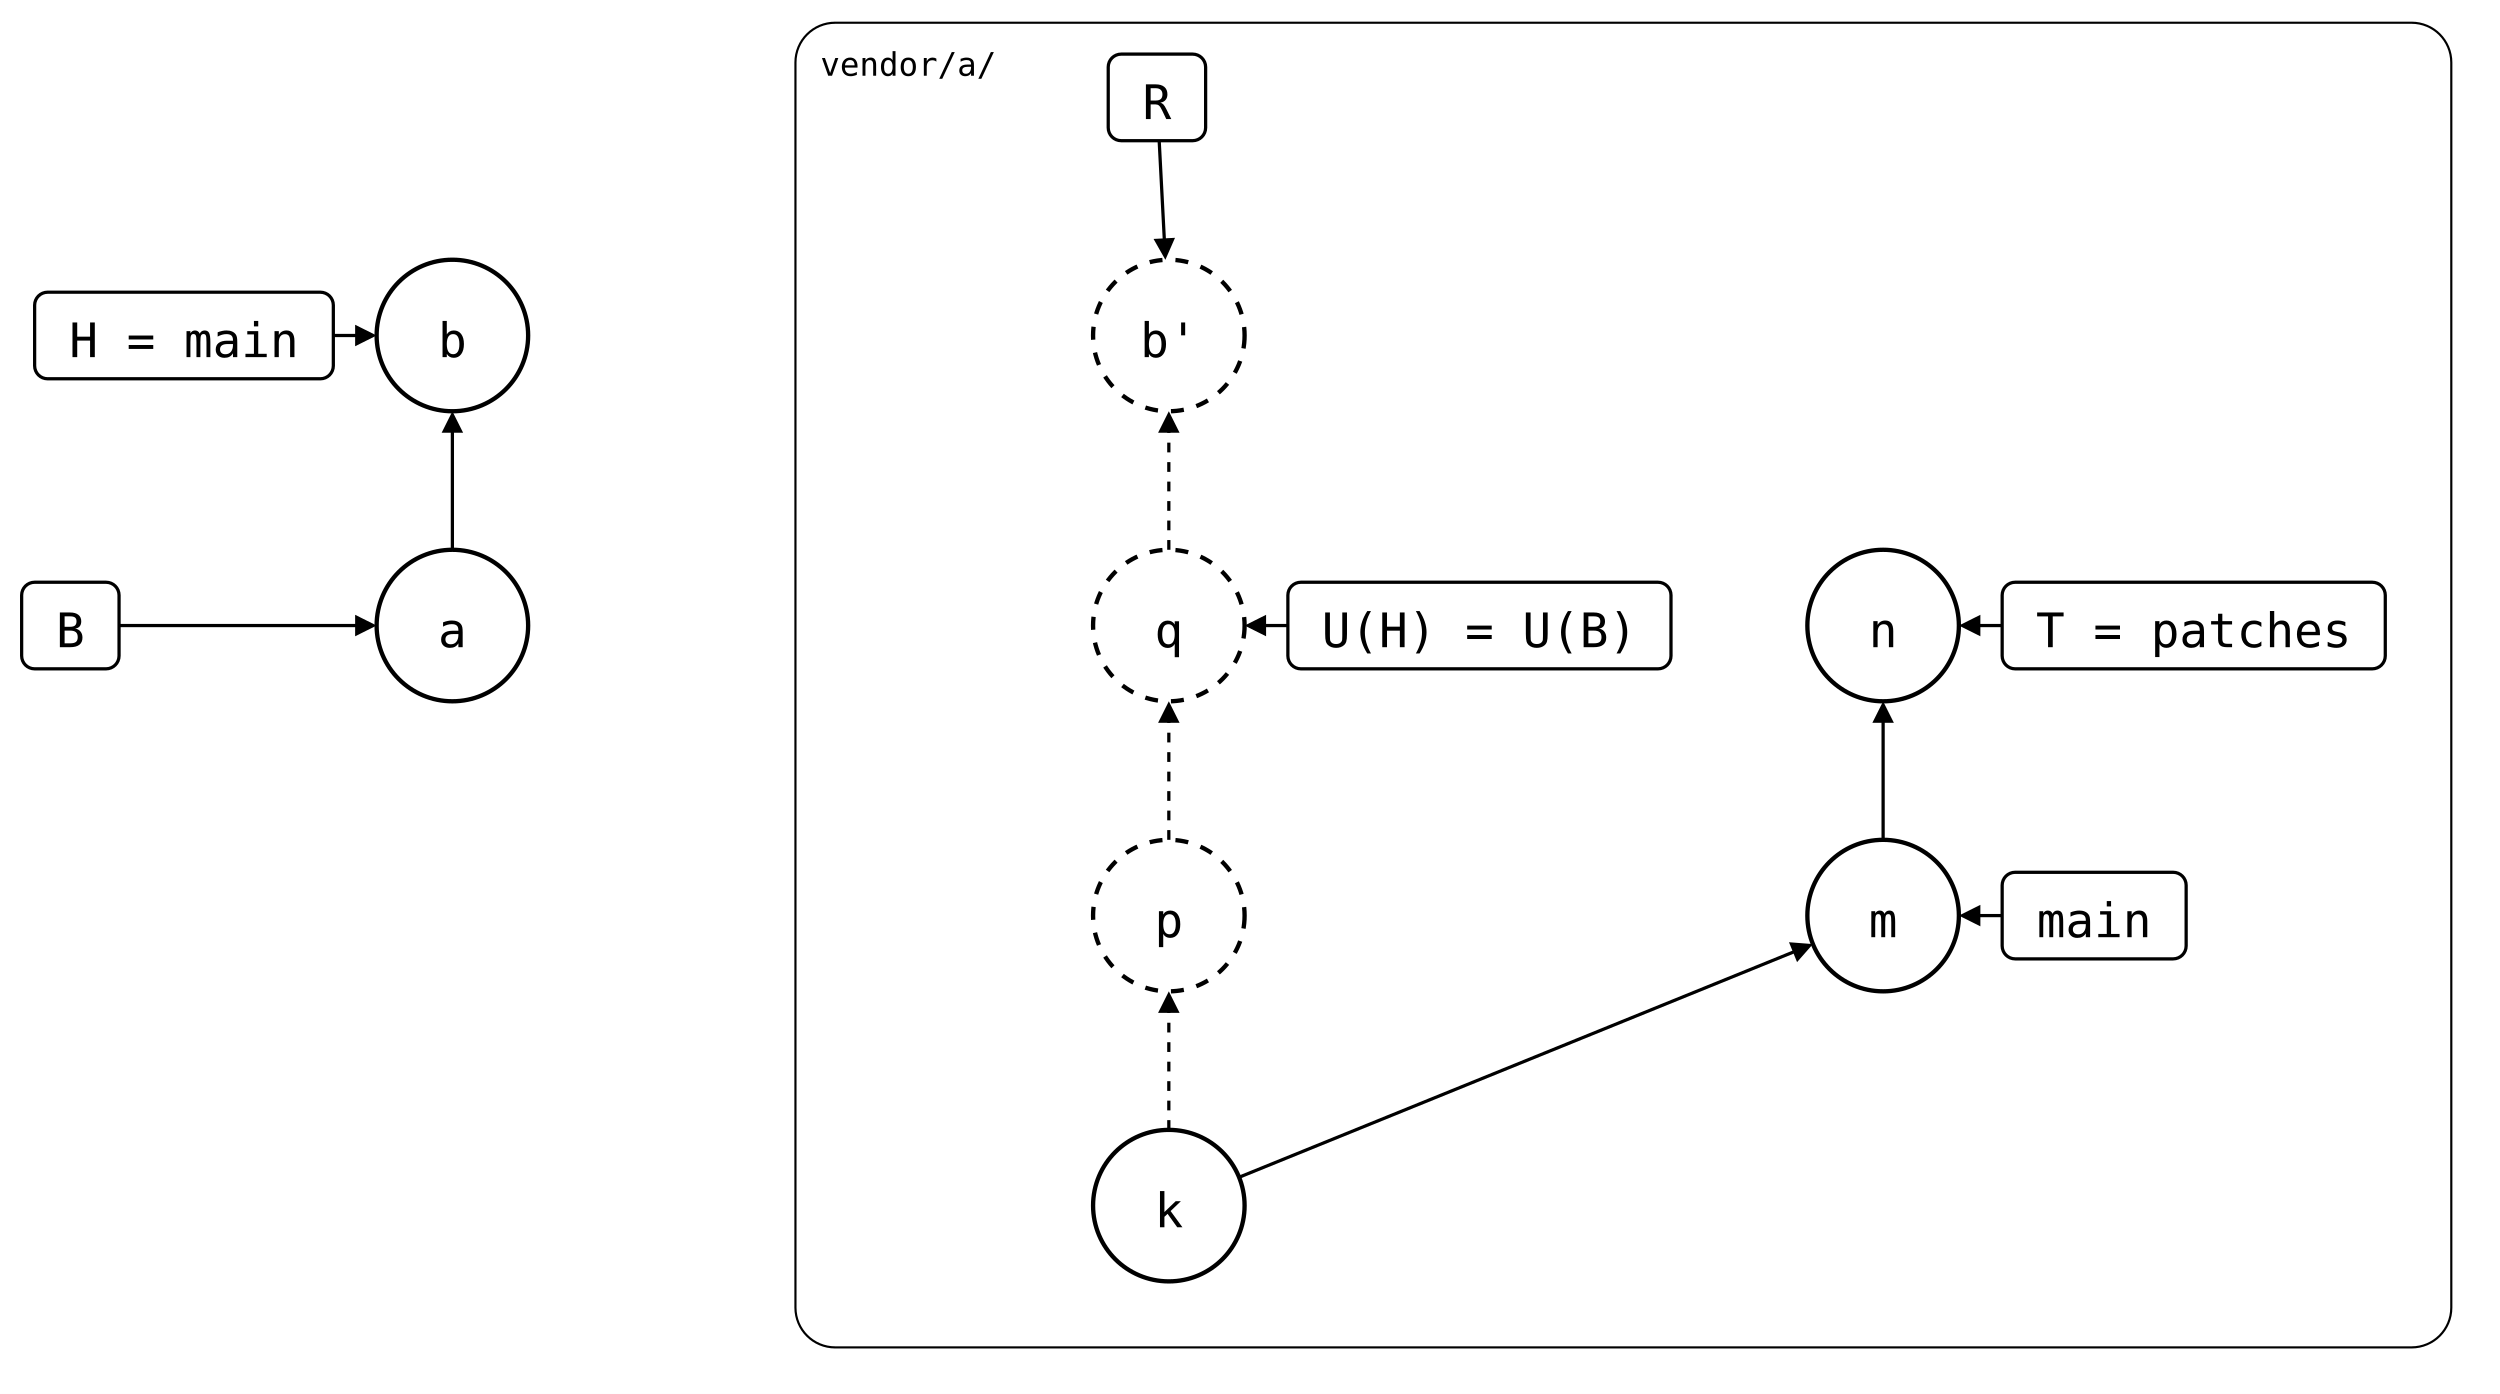
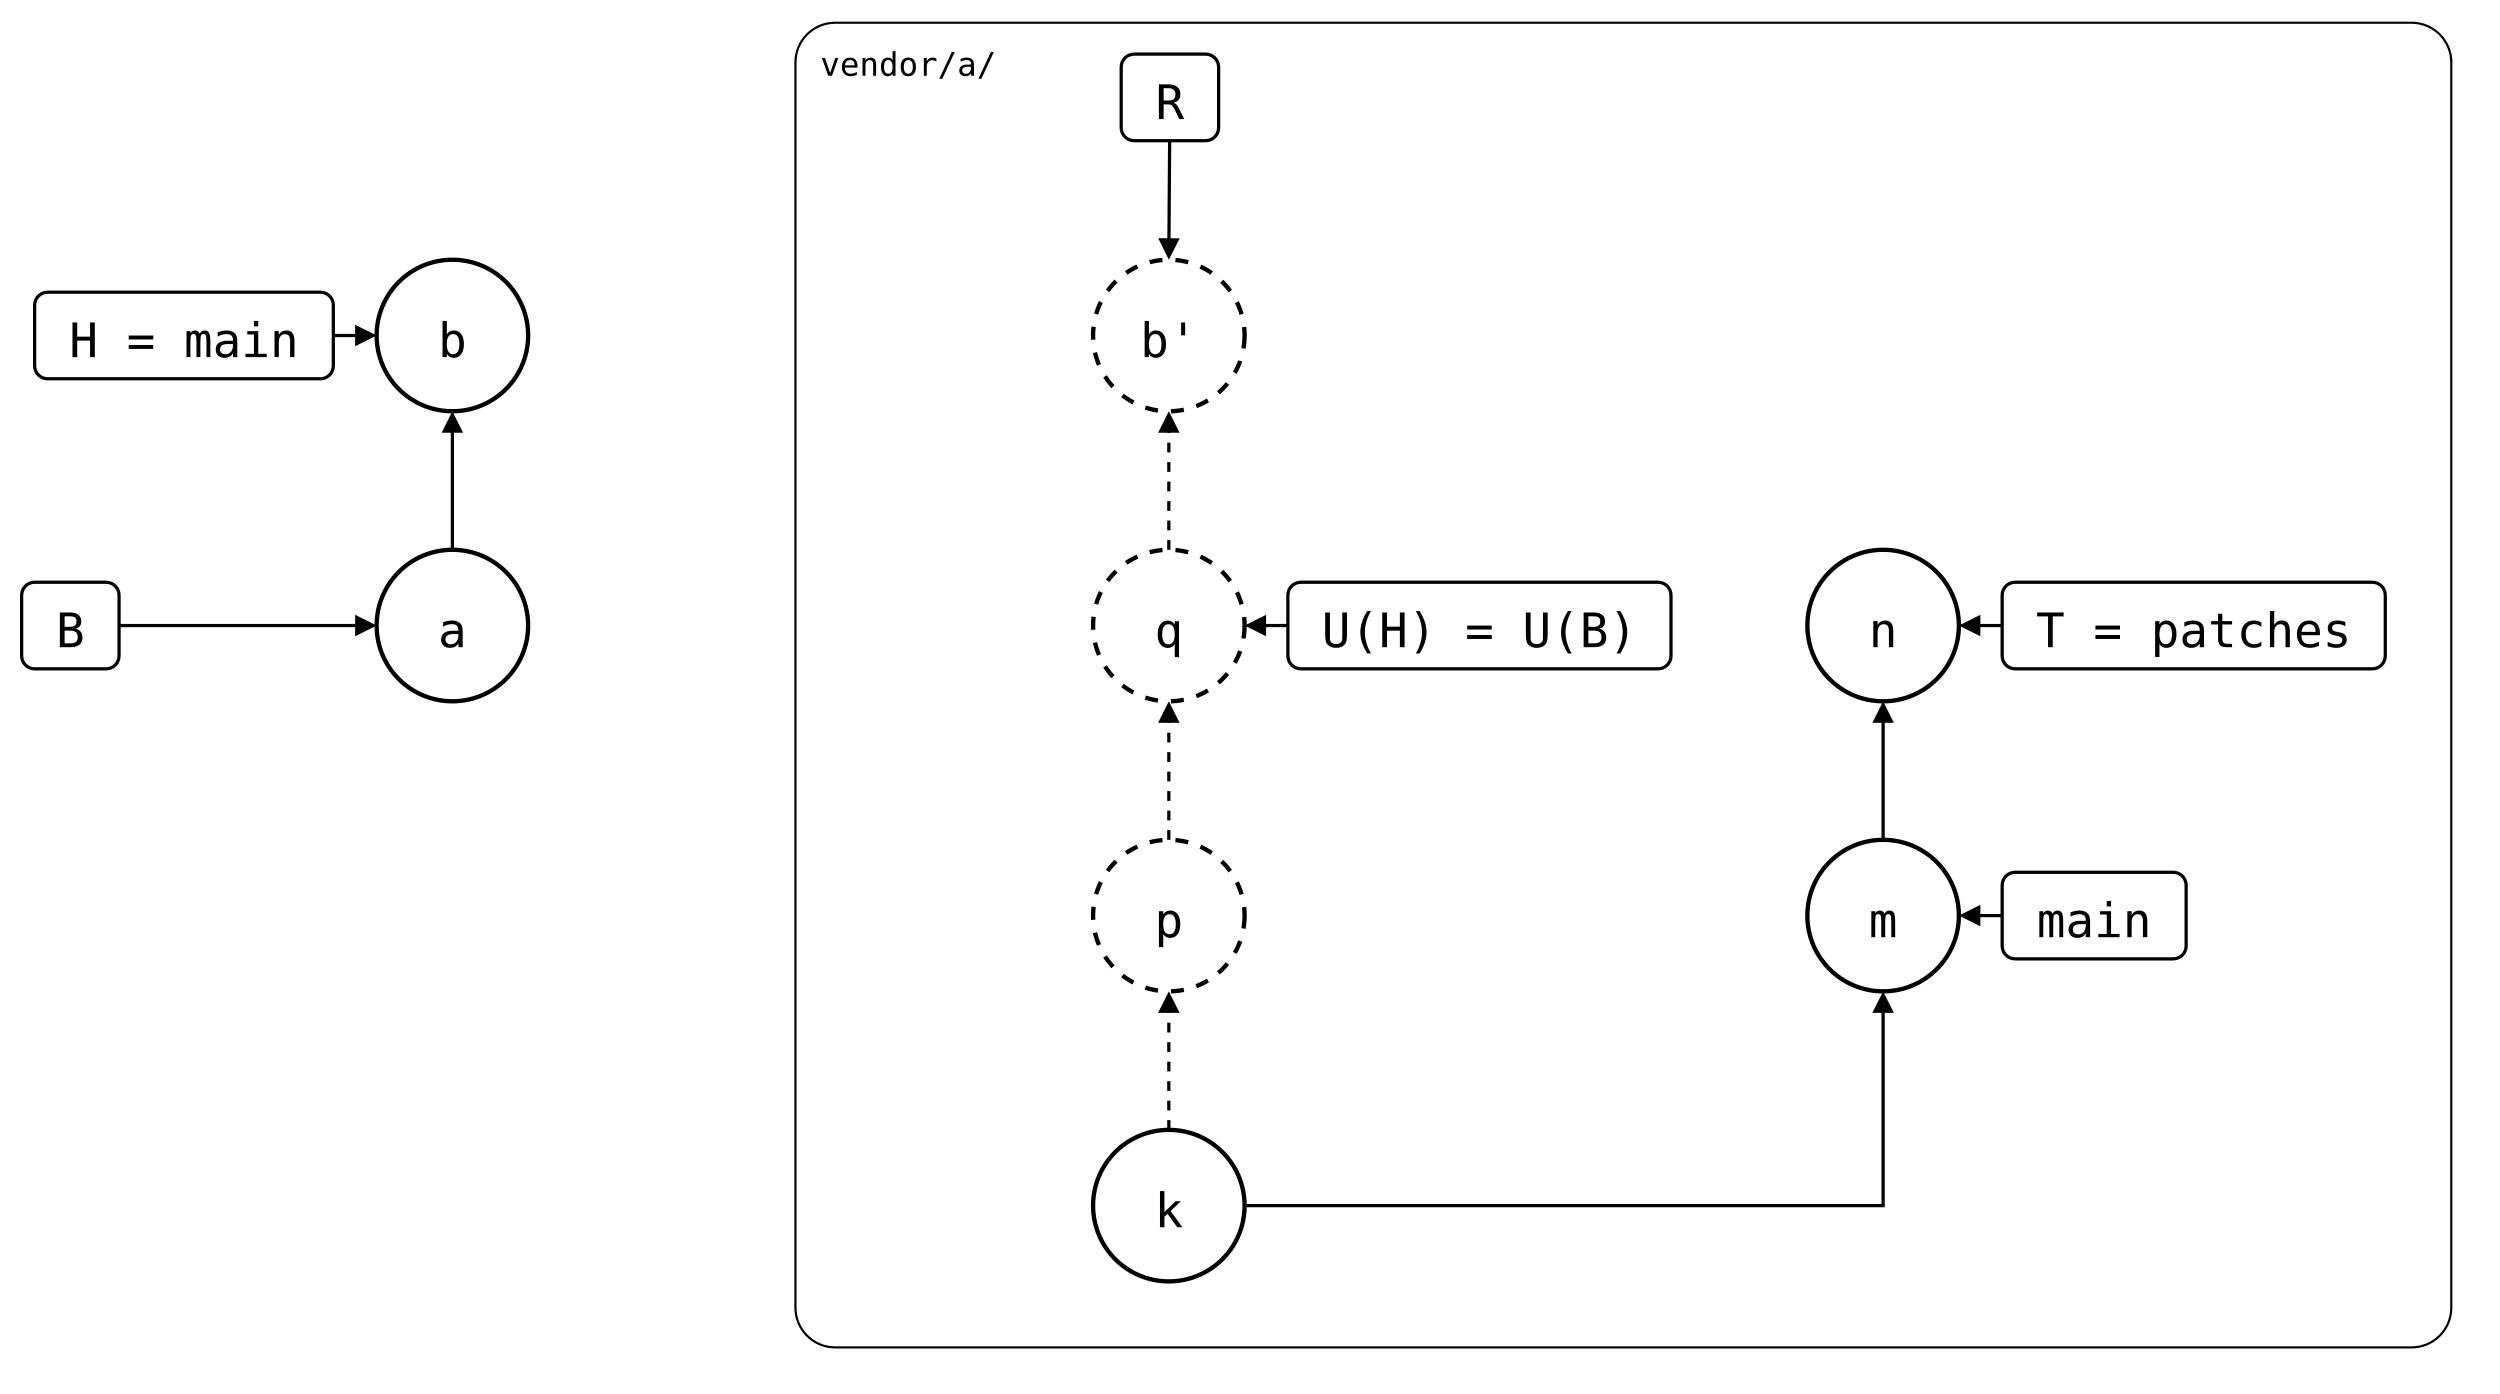
- <svg xmlns="http://www.w3.org/2000/svg" style="background: #ffffff; background-color: light-dark(#ffffff, #121212); color-scheme: light dark;" version="1.1" width="1155px" height="644px" viewBox="0 0 1155 644" id="ge-svg-N58aVxguceCKPhqVGN2m" content="&lt;mxfile host=&quot;Electron&quot;&gt;&#10;  &lt;diagram name=&quot;unpushed-local-commit&quot; id=&quot;unpushed-local-commit&quot;&gt;&#10;    &lt;mxGraphModel grid=&quot;0&quot; gridSize=&quot;10&quot; guides=&quot;1&quot; tooltips=&quot;1&quot; connect=&quot;1&quot; arrows=&quot;1&quot; fold=&quot;0&quot; page=&quot;0&quot; pageScale=&quot;1&quot; pageWidth=&quot;850&quot; pageHeight=&quot;1100&quot; background=&quot;#ffffff&quot; math=&quot;0&quot; shadow=&quot;0&quot;&gt;&#10;      &lt;root&gt;&#10;        &lt;mxCell id=&quot;0&quot; /&gt;&#10;        &lt;mxCell id=&quot;1&quot; parent=&quot;0&quot; /&gt;&#10;        &lt;mxCell id=&quot;lane&quot; parent=&quot;1&quot; style=&quot;rounded=1;arcSize=3;fillColor=none;strokeWidth=1;fontSize=15;verticalAlign=top;align=left;spacingLeft=10;spacingTop=4;fontFamily=Roboto Mono,monospace;&quot; value=&quot;vendor/a/&quot; vertex=&quot;1&quot;&gt;&#10;          &lt;mxGeometry height=&quot;612&quot; width=&quot;765&quot; x=&quot;422&quot; y=&quot;30&quot; as=&quot;geometry&quot; /&gt;&#10;        &lt;/mxCell&gt;&#10;        &lt;mxCell id=&quot;k&quot; parent=&quot;1&quot; style=&quot;ellipse;aspect=fixed;strokeWidth=2;fontSize=22;fontFamily=Roboto Mono,monospace;&quot; value=&quot;k&quot; vertex=&quot;1&quot;&gt;&#10;          &lt;mxGeometry height=&quot;70&quot; width=&quot;70&quot; x=&quot;560&quot; y=&quot;542&quot; as=&quot;geometry&quot; /&gt;&#10;        &lt;/mxCell&gt;&#10;        &lt;mxCell id=&quot;p&quot; parent=&quot;1&quot; style=&quot;ellipse;aspect=fixed;strokeWidth=2;fontSize=22;fontFamily=Roboto Mono,monospace;dashed=1;&quot; value=&quot;p&quot; vertex=&quot;1&quot;&gt;&#10;          &lt;mxGeometry height=&quot;70&quot; width=&quot;70&quot; x=&quot;560&quot; y=&quot;408&quot; as=&quot;geometry&quot; /&gt;&#10;        &lt;/mxCell&gt;&#10;        &lt;mxCell id=&quot;q&quot; parent=&quot;1&quot; style=&quot;ellipse;aspect=fixed;strokeWidth=2;fontSize=22;fontFamily=Roboto Mono,monospace;dashed=1;&quot; value=&quot;q&quot; vertex=&quot;1&quot;&gt;&#10;          &lt;mxGeometry height=&quot;70&quot; width=&quot;70&quot; x=&quot;560&quot; y=&quot;274&quot; as=&quot;geometry&quot; /&gt;&#10;        &lt;/mxCell&gt;&#10;        &lt;mxCell id=&quot;m&quot; parent=&quot;1&quot; style=&quot;ellipse;aspect=fixed;strokeWidth=2;fontSize=22;fontFamily=Roboto Mono,monospace;&quot; value=&quot;m&quot; vertex=&quot;1&quot;&gt;&#10;          &lt;mxGeometry height=&quot;70&quot; width=&quot;70&quot; x=&quot;890&quot; y=&quot;408&quot; as=&quot;geometry&quot; /&gt;&#10;        &lt;/mxCell&gt;&#10;        &lt;mxCell id=&quot;n&quot; parent=&quot;1&quot; style=&quot;ellipse;aspect=fixed;strokeWidth=2;fontSize=22;fontFamily=Roboto Mono,monospace;&quot; value=&quot;n&quot; vertex=&quot;1&quot;&gt;&#10;          &lt;mxGeometry height=&quot;70&quot; width=&quot;70&quot; x=&quot;890&quot; y=&quot;274&quot; as=&quot;geometry&quot; /&gt;&#10;        &lt;/mxCell&gt;&#10;        &lt;mxCell id=&quot;a&quot; parent=&quot;1&quot; style=&quot;ellipse;aspect=fixed;strokeWidth=2;fontSize=22;fontFamily=Roboto Mono,monospace;&quot; value=&quot;a&quot; vertex=&quot;1&quot;&gt;&#10;          &lt;mxGeometry height=&quot;70&quot; width=&quot;70&quot; x=&quot;229&quot; y=&quot;274&quot; as=&quot;geometry&quot; /&gt;&#10;        &lt;/mxCell&gt;&#10;        &lt;mxCell id=&quot;b&quot; parent=&quot;1&quot; style=&quot;ellipse;aspect=fixed;strokeWidth=2;fontSize=22;fontFamily=Roboto Mono,monospace;&quot; value=&quot;b&quot; vertex=&quot;1&quot;&gt;&#10;          &lt;mxGeometry height=&quot;70&quot; width=&quot;70&quot; x=&quot;229&quot; y=&quot;140&quot; as=&quot;geometry&quot; /&gt;&#10;        &lt;/mxCell&gt;&#10;        &lt;mxCell id=&quot;b2&quot; parent=&quot;1&quot; style=&quot;ellipse;aspect=fixed;strokeWidth=2;fontSize=22;fontFamily=Roboto Mono,monospace;dashed=1;&quot; value=&quot;b&amp;#39;&quot; vertex=&quot;1&quot;&gt;&#10;          &lt;mxGeometry height=&quot;70&quot; width=&quot;70&quot; x=&quot;560&quot; y=&quot;140&quot; as=&quot;geometry&quot; /&gt;&#10;        &lt;/mxCell&gt;&#10;        &lt;mxCell id=&quot;h&quot; parent=&quot;1&quot; style=&quot;rounded=1;strokeWidth=1.5;fontSize=22;fontFamily=Roboto Mono,monospace;&quot; value=&quot;H = main&quot; vertex=&quot;1&quot;&gt;&#10;          &lt;mxGeometry height=&quot;40&quot; width=&quot;138&quot; x=&quot;71&quot; y=&quot;155&quot; as=&quot;geometry&quot; /&gt;&#10;        &lt;/mxCell&gt;&#10;        &lt;mxCell id=&quot;bb&quot; parent=&quot;1&quot; style=&quot;rounded=1;strokeWidth=1.5;fontSize=22;fontFamily=Roboto Mono,monospace;&quot; value=&quot;B&quot; vertex=&quot;1&quot;&gt;&#10;          &lt;mxGeometry height=&quot;40&quot; width=&quot;45&quot; x=&quot;65&quot; y=&quot;289&quot; as=&quot;geometry&quot; /&gt;&#10;        &lt;/mxCell&gt;&#10;        &lt;mxCell id=&quot;r&quot; parent=&quot;1&quot; style=&quot;rounded=1;strokeWidth=1.5;fontSize=22;fontFamily=Roboto Mono,monospace;&quot; value=&quot;R&quot; vertex=&quot;1&quot;&gt;&#10;          &lt;mxGeometry height=&quot;40&quot; width=&quot;45&quot; x=&quot;567&quot; y=&quot;45&quot; as=&quot;geometry&quot; /&gt;&#10;        &lt;/mxCell&gt;&#10;        &lt;mxCell id=&quot;u&quot; parent=&quot;1&quot; style=&quot;rounded=1;strokeWidth=1.5;fontSize=22;fontFamily=Roboto Mono,monospace;&quot; value=&quot;U(H) = U(B)&quot; vertex=&quot;1&quot;&gt;&#10;          &lt;mxGeometry height=&quot;40&quot; width=&quot;177&quot; x=&quot;650&quot; y=&quot;289&quot; as=&quot;geometry&quot; /&gt;&#10;        &lt;/mxCell&gt;&#10;        &lt;mxCell id=&quot;bm&quot; parent=&quot;1&quot; style=&quot;rounded=1;strokeWidth=1.5;fontSize=22;fontFamily=Roboto Mono,monospace;&quot; value=&quot;main&quot; vertex=&quot;1&quot;&gt;&#10;          &lt;mxGeometry height=&quot;40&quot; width=&quot;85&quot; x=&quot;980&quot; y=&quot;423&quot; as=&quot;geometry&quot; /&gt;&#10;        &lt;/mxCell&gt;&#10;        &lt;mxCell id=&quot;bn&quot; parent=&quot;1&quot; style=&quot;rounded=1;strokeWidth=1.5;fontSize=22;fontFamily=Roboto Mono,monospace;&quot; value=&quot;T = patches&quot; vertex=&quot;1&quot;&gt;&#10;          &lt;mxGeometry height=&quot;40&quot; width=&quot;177&quot; x=&quot;980&quot; y=&quot;289&quot; as=&quot;geometry&quot; /&gt;&#10;        &lt;/mxCell&gt;&#10;        &lt;mxCell id=&quot;e1&quot; edge=&quot;1&quot; parent=&quot;1&quot; source=&quot;k&quot; style=&quot;endArrow=block;endFill=1;html=1;strokeWidth=1.5;rounded=0;dashed=1;&quot; target=&quot;p&quot;&gt;&#10;          &lt;mxGeometry relative=&quot;1&quot; as=&quot;geometry&quot; /&gt;&#10;        &lt;/mxCell&gt;&#10;        &lt;mxCell id=&quot;e2&quot; edge=&quot;1&quot; parent=&quot;1&quot; source=&quot;p&quot; style=&quot;endArrow=block;endFill=1;html=1;strokeWidth=1.5;rounded=0;dashed=1;&quot; target=&quot;q&quot;&gt;&#10;          &lt;mxGeometry relative=&quot;1&quot; as=&quot;geometry&quot; /&gt;&#10;        &lt;/mxCell&gt;&#10;        &lt;mxCell id=&quot;e3&quot; edge=&quot;1&quot; parent=&quot;1&quot; source=&quot;k&quot; style=&quot;endArrow=block;endFill=1;html=1;strokeWidth=1.5;rounded=0;&quot; target=&quot;m&quot;&gt;&#10;          &lt;mxGeometry relative=&quot;1&quot; as=&quot;geometry&quot; /&gt;&#10;        &lt;/mxCell&gt;&#10;        &lt;mxCell id=&quot;e4&quot; edge=&quot;1&quot; parent=&quot;1&quot; source=&quot;m&quot; style=&quot;endArrow=block;endFill=1;html=1;strokeWidth=1.5;rounded=0;&quot; target=&quot;n&quot;&gt;&#10;          &lt;mxGeometry relative=&quot;1&quot; as=&quot;geometry&quot; /&gt;&#10;        &lt;/mxCell&gt;&#10;        &lt;mxCell id=&quot;e5&quot; edge=&quot;1&quot; parent=&quot;1&quot; source=&quot;a&quot; style=&quot;endArrow=block;endFill=1;html=1;strokeWidth=1.5;rounded=0;&quot; target=&quot;b&quot;&gt;&#10;          &lt;mxGeometry relative=&quot;1&quot; as=&quot;geometry&quot; /&gt;&#10;        &lt;/mxCell&gt;&#10;        &lt;mxCell id=&quot;e6&quot; edge=&quot;1&quot; parent=&quot;1&quot; source=&quot;q&quot; style=&quot;endArrow=block;endFill=1;html=1;strokeWidth=1.5;rounded=0;dashed=1;&quot; target=&quot;b2&quot;&gt;&#10;          &lt;mxGeometry relative=&quot;1&quot; as=&quot;geometry&quot; /&gt;&#10;        &lt;/mxCell&gt;&#10;        &lt;mxCell id=&quot;e7&quot; edge=&quot;1&quot; parent=&quot;1&quot; source=&quot;h&quot; style=&quot;endArrow=block;endFill=1;html=1;strokeWidth=1.5;rounded=0;&quot; target=&quot;b&quot;&gt;&#10;          &lt;mxGeometry relative=&quot;1&quot; as=&quot;geometry&quot; /&gt;&#10;        &lt;/mxCell&gt;&#10;        &lt;mxCell id=&quot;e8&quot; edge=&quot;1&quot; parent=&quot;1&quot; source=&quot;bb&quot; style=&quot;endArrow=block;endFill=1;html=1;strokeWidth=1.5;rounded=0;&quot; target=&quot;a&quot;&gt;&#10;          &lt;mxGeometry relative=&quot;1&quot; as=&quot;geometry&quot; /&gt;&#10;        &lt;/mxCell&gt;&#10;        &lt;mxCell id=&quot;e9&quot; edge=&quot;1&quot; parent=&quot;1&quot; source=&quot;r&quot; style=&quot;endArrow=block;endFill=1;html=1;strokeWidth=1.5;rounded=0;&quot; target=&quot;b2&quot;&gt;&#10;          &lt;mxGeometry relative=&quot;1&quot; as=&quot;geometry&quot; /&gt;&#10;        &lt;/mxCell&gt;&#10;        &lt;mxCell id=&quot;e10&quot; edge=&quot;1&quot; parent=&quot;1&quot; source=&quot;u&quot; style=&quot;endArrow=block;endFill=1;html=1;strokeWidth=1.5;rounded=0;&quot; target=&quot;q&quot;&gt;&#10;          &lt;mxGeometry relative=&quot;1&quot; as=&quot;geometry&quot; /&gt;&#10;        &lt;/mxCell&gt;&#10;        &lt;mxCell id=&quot;e11&quot; edge=&quot;1&quot; parent=&quot;1&quot; source=&quot;bm&quot; style=&quot;endArrow=block;endFill=1;html=1;strokeWidth=1.5;rounded=0;&quot; target=&quot;m&quot;&gt;&#10;          &lt;mxGeometry relative=&quot;1&quot; as=&quot;geometry&quot; /&gt;&#10;        &lt;/mxCell&gt;&#10;        &lt;mxCell id=&quot;e12&quot; edge=&quot;1&quot; parent=&quot;1&quot; source=&quot;bn&quot; style=&quot;endArrow=block;endFill=1;html=1;strokeWidth=1.5;rounded=0;&quot; target=&quot;n&quot;&gt;&#10;          &lt;mxGeometry relative=&quot;1&quot; as=&quot;geometry&quot; /&gt;&#10;        &lt;/mxCell&gt;&#10;      &lt;/root&gt;&#10;    &lt;/mxGraphModel&gt;&#10;  &lt;/diagram&gt;&#10;&lt;/mxfile&gt;&#10;">
-   <style type="text/css">@supports (color: light-dark(#000, #fff)) { #ge-svg-N58aVxguceCKPhqVGN2m { --ge-adaptive-bg: light-dark(#ffffff, var(--ge-dark-color, #121212)); } }</style>
+ <svg xmlns="http://www.w3.org/2000/svg" style="background: #ffffff; background-color: light-dark(#ffffff, #121212); color-scheme: light dark;" version="1.1" width="1155px" height="644px" viewBox="0 0 1155 644" id="ge-svg-Di_DtUxA1-rtigqholSJ" content="&lt;mxfile host=&quot;Electron&quot;&gt;&#10;  &lt;diagram name=&quot;unpushed-local-commit&quot; id=&quot;unpushed-local-commit&quot;&gt;&#10;    &lt;mxGraphModel grid=&quot;0&quot; gridSize=&quot;10&quot; guides=&quot;1&quot; tooltips=&quot;1&quot; connect=&quot;1&quot; arrows=&quot;1&quot; fold=&quot;0&quot; page=&quot;0&quot; pageScale=&quot;1&quot; pageWidth=&quot;850&quot; pageHeight=&quot;1100&quot; background=&quot;#ffffff&quot; math=&quot;0&quot; shadow=&quot;0&quot;&gt;&#10;      &lt;root&gt;&#10;        &lt;mxCell id=&quot;0&quot; /&gt;&#10;        &lt;mxCell id=&quot;1&quot; parent=&quot;0&quot; /&gt;&#10;        &lt;mxCell id=&quot;lane&quot; parent=&quot;1&quot; style=&quot;rounded=1;arcSize=3;fillColor=none;strokeWidth=1;fontSize=15;verticalAlign=top;align=left;spacingLeft=10;spacingTop=4;fontFamily=Roboto Mono,monospace;&quot; value=&quot;vendor/a/&quot; vertex=&quot;1&quot;&gt;&#10;          &lt;mxGeometry height=&quot;612&quot; width=&quot;765&quot; x=&quot;422&quot; y=&quot;30&quot; as=&quot;geometry&quot; /&gt;&#10;        &lt;/mxCell&gt;&#10;        &lt;mxCell id=&quot;k&quot; parent=&quot;1&quot; style=&quot;ellipse;aspect=fixed;strokeWidth=2;fontSize=22;fontFamily=Roboto Mono,monospace;&quot; value=&quot;k&quot; vertex=&quot;1&quot;&gt;&#10;          &lt;mxGeometry height=&quot;70&quot; width=&quot;70&quot; x=&quot;560&quot; y=&quot;542&quot; as=&quot;geometry&quot; /&gt;&#10;        &lt;/mxCell&gt;&#10;        &lt;mxCell id=&quot;p&quot; parent=&quot;1&quot; style=&quot;ellipse;aspect=fixed;strokeWidth=2;fontSize=22;fontFamily=Roboto Mono,monospace;dashed=1;&quot; value=&quot;p&quot; vertex=&quot;1&quot;&gt;&#10;          &lt;mxGeometry height=&quot;70&quot; width=&quot;70&quot; x=&quot;560&quot; y=&quot;408&quot; as=&quot;geometry&quot; /&gt;&#10;        &lt;/mxCell&gt;&#10;        &lt;mxCell id=&quot;q&quot; parent=&quot;1&quot; style=&quot;ellipse;aspect=fixed;strokeWidth=2;fontSize=22;fontFamily=Roboto Mono,monospace;dashed=1;&quot; value=&quot;q&quot; vertex=&quot;1&quot;&gt;&#10;          &lt;mxGeometry height=&quot;70&quot; width=&quot;70&quot; x=&quot;560&quot; y=&quot;274&quot; as=&quot;geometry&quot; /&gt;&#10;        &lt;/mxCell&gt;&#10;        &lt;mxCell id=&quot;m&quot; parent=&quot;1&quot; style=&quot;ellipse;aspect=fixed;strokeWidth=2;fontSize=22;fontFamily=Roboto Mono,monospace;&quot; value=&quot;m&quot; vertex=&quot;1&quot;&gt;&#10;          &lt;mxGeometry height=&quot;70&quot; width=&quot;70&quot; x=&quot;890&quot; y=&quot;408&quot; as=&quot;geometry&quot; /&gt;&#10;        &lt;/mxCell&gt;&#10;        &lt;mxCell id=&quot;n&quot; parent=&quot;1&quot; style=&quot;ellipse;aspect=fixed;strokeWidth=2;fontSize=22;fontFamily=Roboto Mono,monospace;&quot; value=&quot;n&quot; vertex=&quot;1&quot;&gt;&#10;          &lt;mxGeometry height=&quot;70&quot; width=&quot;70&quot; x=&quot;890&quot; y=&quot;274&quot; as=&quot;geometry&quot; /&gt;&#10;        &lt;/mxCell&gt;&#10;        &lt;mxCell id=&quot;a&quot; parent=&quot;1&quot; style=&quot;ellipse;aspect=fixed;strokeWidth=2;fontSize=22;fontFamily=Roboto Mono,monospace;&quot; value=&quot;a&quot; vertex=&quot;1&quot;&gt;&#10;          &lt;mxGeometry height=&quot;70&quot; width=&quot;70&quot; x=&quot;229&quot; y=&quot;274&quot; as=&quot;geometry&quot; /&gt;&#10;        &lt;/mxCell&gt;&#10;        &lt;mxCell id=&quot;b&quot; parent=&quot;1&quot; style=&quot;ellipse;aspect=fixed;strokeWidth=2;fontSize=22;fontFamily=Roboto Mono,monospace;&quot; value=&quot;b&quot; vertex=&quot;1&quot;&gt;&#10;          &lt;mxGeometry height=&quot;70&quot; width=&quot;70&quot; x=&quot;229&quot; y=&quot;140&quot; as=&quot;geometry&quot; /&gt;&#10;        &lt;/mxCell&gt;&#10;        &lt;mxCell id=&quot;b2&quot; parent=&quot;1&quot; style=&quot;ellipse;aspect=fixed;strokeWidth=2;fontSize=22;fontFamily=Roboto Mono,monospace;dashed=1;&quot; value=&quot;b&amp;#39;&quot; vertex=&quot;1&quot;&gt;&#10;          &lt;mxGeometry height=&quot;70&quot; width=&quot;70&quot; x=&quot;560&quot; y=&quot;140&quot; as=&quot;geometry&quot; /&gt;&#10;        &lt;/mxCell&gt;&#10;        &lt;mxCell id=&quot;h&quot; parent=&quot;1&quot; style=&quot;rounded=1;strokeWidth=1.5;fontSize=22;fontFamily=Roboto Mono,monospace;&quot; value=&quot;H = main&quot; vertex=&quot;1&quot;&gt;&#10;          &lt;mxGeometry height=&quot;40&quot; width=&quot;138&quot; x=&quot;71&quot; y=&quot;155&quot; as=&quot;geometry&quot; /&gt;&#10;        &lt;/mxCell&gt;&#10;        &lt;mxCell id=&quot;bb&quot; parent=&quot;1&quot; style=&quot;rounded=1;strokeWidth=1.5;fontSize=22;fontFamily=Roboto Mono,monospace;&quot; value=&quot;B&quot; vertex=&quot;1&quot;&gt;&#10;          &lt;mxGeometry height=&quot;40&quot; width=&quot;45&quot; x=&quot;65&quot; y=&quot;289&quot; as=&quot;geometry&quot; /&gt;&#10;        &lt;/mxCell&gt;&#10;        &lt;mxCell id=&quot;r&quot; parent=&quot;1&quot; style=&quot;rounded=1;strokeWidth=1.5;fontSize=22;fontFamily=Roboto Mono,monospace;&quot; value=&quot;R&quot; vertex=&quot;1&quot;&gt;&#10;          &lt;mxGeometry height=&quot;40&quot; width=&quot;45&quot; x=&quot;573&quot; y=&quot;45&quot; as=&quot;geometry&quot; /&gt;&#10;        &lt;/mxCell&gt;&#10;        &lt;mxCell id=&quot;u&quot; parent=&quot;1&quot; style=&quot;rounded=1;strokeWidth=1.5;fontSize=22;fontFamily=Roboto Mono,monospace;&quot; value=&quot;U(H) = U(B)&quot; vertex=&quot;1&quot;&gt;&#10;          &lt;mxGeometry height=&quot;40&quot; width=&quot;177&quot; x=&quot;650&quot; y=&quot;289&quot; as=&quot;geometry&quot; /&gt;&#10;        &lt;/mxCell&gt;&#10;        &lt;mxCell id=&quot;bm&quot; parent=&quot;1&quot; style=&quot;rounded=1;strokeWidth=1.5;fontSize=22;fontFamily=Roboto Mono,monospace;&quot; value=&quot;main&quot; vertex=&quot;1&quot;&gt;&#10;          &lt;mxGeometry height=&quot;40&quot; width=&quot;85&quot; x=&quot;980&quot; y=&quot;423&quot; as=&quot;geometry&quot; /&gt;&#10;        &lt;/mxCell&gt;&#10;        &lt;mxCell id=&quot;bn&quot; parent=&quot;1&quot; style=&quot;rounded=1;strokeWidth=1.5;fontSize=22;fontFamily=Roboto Mono,monospace;&quot; value=&quot;T = patches&quot; vertex=&quot;1&quot;&gt;&#10;          &lt;mxGeometry height=&quot;40&quot; width=&quot;177&quot; x=&quot;980&quot; y=&quot;289&quot; as=&quot;geometry&quot; /&gt;&#10;        &lt;/mxCell&gt;&#10;        &lt;mxCell id=&quot;e1&quot; edge=&quot;1&quot; parent=&quot;1&quot; source=&quot;k&quot; style=&quot;endArrow=block;endFill=1;html=1;strokeWidth=1.5;rounded=0;dashed=1;&quot; target=&quot;p&quot;&gt;&#10;          &lt;mxGeometry relative=&quot;1&quot; as=&quot;geometry&quot; /&gt;&#10;        &lt;/mxCell&gt;&#10;        &lt;mxCell id=&quot;e2&quot; edge=&quot;1&quot; parent=&quot;1&quot; source=&quot;p&quot; style=&quot;endArrow=block;endFill=1;html=1;strokeWidth=1.5;rounded=0;dashed=1;&quot; target=&quot;q&quot;&gt;&#10;          &lt;mxGeometry relative=&quot;1&quot; as=&quot;geometry&quot; /&gt;&#10;        &lt;/mxCell&gt;&#10;        &lt;mxCell id=&quot;e3&quot; edge=&quot;1&quot; parent=&quot;1&quot; source=&quot;k&quot; style=&quot;edgeStyle=orthogonalEdgeStyle;exitX=1;exitY=0.5;entryX=0.5;entryY=1;endArrow=block;endFill=1;html=1;strokeWidth=1.5;rounded=0;&quot; target=&quot;m&quot;&gt;&#10;          &lt;mxGeometry relative=&quot;1&quot; as=&quot;geometry&quot; /&gt;&#10;        &lt;/mxCell&gt;&#10;        &lt;mxCell id=&quot;e4&quot; edge=&quot;1&quot; parent=&quot;1&quot; source=&quot;m&quot; style=&quot;endArrow=block;endFill=1;html=1;strokeWidth=1.5;rounded=0;&quot; target=&quot;n&quot;&gt;&#10;          &lt;mxGeometry relative=&quot;1&quot; as=&quot;geometry&quot; /&gt;&#10;        &lt;/mxCell&gt;&#10;        &lt;mxCell id=&quot;e5&quot; edge=&quot;1&quot; parent=&quot;1&quot; source=&quot;a&quot; style=&quot;endArrow=block;endFill=1;html=1;strokeWidth=1.5;rounded=0;&quot; target=&quot;b&quot;&gt;&#10;          &lt;mxGeometry relative=&quot;1&quot; as=&quot;geometry&quot; /&gt;&#10;        &lt;/mxCell&gt;&#10;        &lt;mxCell id=&quot;e6&quot; edge=&quot;1&quot; parent=&quot;1&quot; source=&quot;q&quot; style=&quot;endArrow=block;endFill=1;html=1;strokeWidth=1.5;rounded=0;dashed=1;&quot; target=&quot;b2&quot;&gt;&#10;          &lt;mxGeometry relative=&quot;1&quot; as=&quot;geometry&quot; /&gt;&#10;        &lt;/mxCell&gt;&#10;        &lt;mxCell id=&quot;e7&quot; edge=&quot;1&quot; parent=&quot;1&quot; source=&quot;h&quot; style=&quot;endArrow=block;endFill=1;html=1;strokeWidth=1.5;rounded=0;&quot; target=&quot;b&quot;&gt;&#10;          &lt;mxGeometry relative=&quot;1&quot; as=&quot;geometry&quot; /&gt;&#10;        &lt;/mxCell&gt;&#10;        &lt;mxCell id=&quot;e8&quot; edge=&quot;1&quot; parent=&quot;1&quot; source=&quot;bb&quot; style=&quot;endArrow=block;endFill=1;html=1;strokeWidth=1.5;rounded=0;&quot; target=&quot;a&quot;&gt;&#10;          &lt;mxGeometry relative=&quot;1&quot; as=&quot;geometry&quot; /&gt;&#10;        &lt;/mxCell&gt;&#10;        &lt;mxCell id=&quot;e9&quot; edge=&quot;1&quot; parent=&quot;1&quot; source=&quot;r&quot; style=&quot;endArrow=block;endFill=1;html=1;strokeWidth=1.5;rounded=0;&quot; target=&quot;b2&quot;&gt;&#10;          &lt;mxGeometry relative=&quot;1&quot; as=&quot;geometry&quot; /&gt;&#10;        &lt;/mxCell&gt;&#10;        &lt;mxCell id=&quot;e10&quot; edge=&quot;1&quot; parent=&quot;1&quot; source=&quot;u&quot; style=&quot;endArrow=block;endFill=1;html=1;strokeWidth=1.5;rounded=0;&quot; target=&quot;q&quot;&gt;&#10;          &lt;mxGeometry relative=&quot;1&quot; as=&quot;geometry&quot; /&gt;&#10;        &lt;/mxCell&gt;&#10;        &lt;mxCell id=&quot;e11&quot; edge=&quot;1&quot; parent=&quot;1&quot; source=&quot;bm&quot; style=&quot;endArrow=block;endFill=1;html=1;strokeWidth=1.5;rounded=0;&quot; target=&quot;m&quot;&gt;&#10;          &lt;mxGeometry relative=&quot;1&quot; as=&quot;geometry&quot; /&gt;&#10;        &lt;/mxCell&gt;&#10;        &lt;mxCell id=&quot;e12&quot; edge=&quot;1&quot; parent=&quot;1&quot; source=&quot;bn&quot; style=&quot;endArrow=block;endFill=1;html=1;strokeWidth=1.5;rounded=0;&quot; target=&quot;n&quot;&gt;&#10;          &lt;mxGeometry relative=&quot;1&quot; as=&quot;geometry&quot; /&gt;&#10;        &lt;/mxCell&gt;&#10;      &lt;/root&gt;&#10;    &lt;/mxGraphModel&gt;&#10;  &lt;/diagram&gt;&#10;&lt;/mxfile&gt;&#10;">
+   <style type="text/css">@supports (color: light-dark(#000, #fff)) { #ge-svg-Di_DtUxA1-rtigqholSJ { --ge-adaptive-bg: light-dark(#ffffff, var(--ge-dark-color, #121212)); } }</style>
  <defs />
  <rect fill="#ffffff" width="100%" height="100%" x="0" y="0" style="fill: light-dark(rgb(255, 255, 255), rgb(18, 18, 18));" />
  <g>
    <g data-cell-id="0">
      <g data-cell-id="1">
        <g data-cell-id="lane">
          <g transform="translate(0.5,0.5)">
            <rect x="367" y="10" width="765" height="612" rx="18.36" ry="18.36" fill="none" stroke="#000000" pointer-events="all" style="stroke: light-dark(rgb(0, 0, 0), rgb(255, 255, 255));" />
          </g>
          <g>
            <g fill="#000000" font-family="'Roboto Mono', monospace" text-anchor="start" font-size="15px" style="fill: light-dark(rgb(0, 0, 0), rgb(255, 255, 255));">
              <text x="379" y="35">vendor/a/</text>
            </g>
          </g>
        </g>
        <g data-cell-id="k">
          <g>
            <ellipse cx="540" cy="557" rx="35" ry="35" fill="#ffffff" stroke="#000000" stroke-width="2" pointer-events="all" style="fill: var(--ge-adaptive-bg, #ffffff); stroke: light-dark(rgb(0, 0, 0), rgb(255, 255, 255));" />
          </g>
          <g>
            <g fill="#000000" font-family="'Roboto Mono', monospace" text-anchor="middle" font-size="22px" style="fill: light-dark(rgb(0, 0, 0), rgb(255, 255, 255));">
              <text x="540" y="567">k</text>
            </g>
          </g>
        </g>
        <g data-cell-id="p">
          <g>
            <ellipse cx="540" cy="423" rx="35" ry="35" fill="#ffffff" stroke="#000000" stroke-width="2" stroke-dasharray="6 6" pointer-events="all" style="fill: var(--ge-adaptive-bg, #ffffff); stroke: light-dark(rgb(0, 0, 0), rgb(255, 255, 255));" />
          </g>
          <g>
            <g fill="#000000" font-family="'Roboto Mono', monospace" text-anchor="middle" font-size="22px" style="fill: light-dark(rgb(0, 0, 0), rgb(255, 255, 255));">
              <text x="540" y="433">p</text>
            </g>
          </g>
        </g>
        <g data-cell-id="q">
          <g>
            <ellipse cx="540" cy="289" rx="35" ry="35" fill="#ffffff" stroke="#000000" stroke-width="2" stroke-dasharray="6 6" pointer-events="all" style="fill: var(--ge-adaptive-bg, #ffffff); stroke: light-dark(rgb(0, 0, 0), rgb(255, 255, 255));" />
          </g>
          <g>
            <g fill="#000000" font-family="'Roboto Mono', monospace" text-anchor="middle" font-size="22px" style="fill: light-dark(rgb(0, 0, 0), rgb(255, 255, 255));">
              <text x="540" y="299">q</text>
            </g>
          </g>
        </g>
        <g data-cell-id="m">
          <g>
            <ellipse cx="870" cy="423" rx="35" ry="35" fill="#ffffff" stroke="#000000" stroke-width="2" pointer-events="all" style="fill: var(--ge-adaptive-bg, #ffffff); stroke: light-dark(rgb(0, 0, 0), rgb(255, 255, 255));" />
          </g>
          <g>
            <g fill="#000000" font-family="'Roboto Mono', monospace" text-anchor="middle" font-size="22px" style="fill: light-dark(rgb(0, 0, 0), rgb(255, 255, 255));">
              <text x="870" y="433">m</text>
            </g>
          </g>
        </g>
        <g data-cell-id="n">
          <g>
            <ellipse cx="870" cy="289" rx="35" ry="35" fill="#ffffff" stroke="#000000" stroke-width="2" pointer-events="all" style="fill: var(--ge-adaptive-bg, #ffffff); stroke: light-dark(rgb(0, 0, 0), rgb(255, 255, 255));" />
          </g>
          <g>
            <g fill="#000000" font-family="'Roboto Mono', monospace" text-anchor="middle" font-size="22px" style="fill: light-dark(rgb(0, 0, 0), rgb(255, 255, 255));">
              <text x="870" y="299">n</text>
            </g>
          </g>
        </g>
        <g data-cell-id="a">
          <g>
            <ellipse cx="209" cy="289" rx="35" ry="35" fill="#ffffff" stroke="#000000" stroke-width="2" pointer-events="all" style="fill: var(--ge-adaptive-bg, #ffffff); stroke: light-dark(rgb(0, 0, 0), rgb(255, 255, 255));" />
          </g>
          <g>
            <g fill="#000000" font-family="'Roboto Mono', monospace" text-anchor="middle" font-size="22px" style="fill: light-dark(rgb(0, 0, 0), rgb(255, 255, 255));">
              <text x="209" y="299">a</text>
            </g>
          </g>
        </g>
        <g data-cell-id="b">
          <g>
            <ellipse cx="209" cy="155" rx="35" ry="35" fill="#ffffff" stroke="#000000" stroke-width="2" pointer-events="all" style="fill: var(--ge-adaptive-bg, #ffffff); stroke: light-dark(rgb(0, 0, 0), rgb(255, 255, 255));" />
          </g>
          <g>
            <g fill="#000000" font-family="'Roboto Mono', monospace" text-anchor="middle" font-size="22px" style="fill: light-dark(rgb(0, 0, 0), rgb(255, 255, 255));">
              <text x="209" y="165">b</text>
            </g>
          </g>
        </g>
        <g data-cell-id="b2">
          <g>
            <ellipse cx="540" cy="155" rx="35" ry="35" fill="#ffffff" stroke="#000000" stroke-width="2" stroke-dasharray="6 6" pointer-events="all" style="fill: var(--ge-adaptive-bg, #ffffff); stroke: light-dark(rgb(0, 0, 0), rgb(255, 255, 255));" />
          </g>
          <g>
            <g fill="#000000" font-family="'Roboto Mono', monospace" text-anchor="middle" font-size="22px" style="fill: light-dark(rgb(0, 0, 0), rgb(255, 255, 255));">
              <text x="540" y="165">b'</text>
            </g>
          </g>
        </g>
        <g data-cell-id="h">
          <g>
            <rect x="16" y="135" width="138" height="40" rx="6" ry="6" fill="#ffffff" stroke="#000000" stroke-width="1.5" pointer-events="all" style="fill: var(--ge-adaptive-bg, #ffffff); stroke: light-dark(rgb(0, 0, 0), rgb(255, 255, 255));" />
          </g>
          <g>
            <g fill="#000000" font-family="'Roboto Mono', monospace" text-anchor="middle" font-size="22px" style="fill: light-dark(rgb(0, 0, 0), rgb(255, 255, 255));">
              <text x="85" y="165">H = main</text>
            </g>
          </g>
        </g>
        <g data-cell-id="bb">
          <g>
            <rect x="10" y="269" width="45" height="40" rx="6" ry="6" fill="#ffffff" stroke="#000000" stroke-width="1.5" pointer-events="all" style="fill: var(--ge-adaptive-bg, #ffffff); stroke: light-dark(rgb(0, 0, 0), rgb(255, 255, 255));" />
          </g>
          <g>
            <g fill="#000000" font-family="'Roboto Mono', monospace" text-anchor="middle" font-size="22px" style="fill: light-dark(rgb(0, 0, 0), rgb(255, 255, 255));">
              <text x="32.5" y="299">B</text>
            </g>
          </g>
        </g>
        <g data-cell-id="r">
          <g>
-             <rect x="512" y="25" width="45" height="40" rx="6" ry="6" fill="#ffffff" stroke="#000000" stroke-width="1.5" pointer-events="all" style="fill: var(--ge-adaptive-bg, #ffffff); stroke: light-dark(rgb(0, 0, 0), rgb(255, 255, 255));" />
-           </g>
-           <g>
-             <g fill="#000000" font-family="'Roboto Mono', monospace" text-anchor="middle" font-size="22px" style="fill: light-dark(rgb(0, 0, 0), rgb(255, 255, 255));">
-               <text x="534.5" y="55">R</text>
+             <rect x="518" y="25" width="45" height="40" rx="6" ry="6" fill="#ffffff" stroke="#000000" stroke-width="1.5" pointer-events="all" style="fill: var(--ge-adaptive-bg, #ffffff); stroke: light-dark(rgb(0, 0, 0), rgb(255, 255, 255));" />
+           </g>
+           <g>
+             <g fill="#000000" font-family="'Roboto Mono', monospace" text-anchor="middle" font-size="22px" style="fill: light-dark(rgb(0, 0, 0), rgb(255, 255, 255));">
+               <text x="540.5" y="55">R</text>
            </g>
          </g>
        </g>
        <g data-cell-id="u">
          <g>
            <rect x="595" y="269" width="177" height="40" rx="6" ry="6" fill="#ffffff" stroke="#000000" stroke-width="1.5" pointer-events="all" style="fill: var(--ge-adaptive-bg, #ffffff); stroke: light-dark(rgb(0, 0, 0), rgb(255, 255, 255));" />
          </g>
          <g>
            <g fill="#000000" font-family="'Roboto Mono', monospace" text-anchor="middle" font-size="22px" style="fill: light-dark(rgb(0, 0, 0), rgb(255, 255, 255));">
              <text x="683.5" y="299">U(H) = U(B)</text>
            </g>
          </g>
        </g>
        <g data-cell-id="bm">
          <g>
            <rect x="925" y="403" width="85" height="40" rx="6" ry="6" fill="#ffffff" stroke="#000000" stroke-width="1.5" pointer-events="all" style="fill: var(--ge-adaptive-bg, #ffffff); stroke: light-dark(rgb(0, 0, 0), rgb(255, 255, 255));" />
          </g>
          <g>
            <g fill="#000000" font-family="'Roboto Mono', monospace" text-anchor="middle" font-size="22px" style="fill: light-dark(rgb(0, 0, 0), rgb(255, 255, 255));">
              <text x="967.5" y="433">main</text>
            </g>
          </g>
        </g>
        <g data-cell-id="bn">
          <g>
            <rect x="925" y="269" width="177" height="40" rx="6" ry="6" fill="#ffffff" stroke="#000000" stroke-width="1.5" pointer-events="all" style="fill: var(--ge-adaptive-bg, #ffffff); stroke: light-dark(rgb(0, 0, 0), rgb(255, 255, 255));" />
          </g>
          <g>
            <g fill="#000000" font-family="'Roboto Mono', monospace" text-anchor="middle" font-size="22px" style="fill: light-dark(rgb(0, 0, 0), rgb(255, 255, 255));">
              <text x="1013.5" y="299">T = patches</text>
            </g>
          </g>
        </g>
        <g data-cell-id="e1">
          <g>
            <path d="M 540 522 L 540 467.18" fill="none" stroke="#000000" stroke-width="1.5" stroke-miterlimit="10" stroke-dasharray="4.5 4.5" pointer-events="stroke" style="stroke: light-dark(rgb(0, 0, 0), rgb(255, 255, 255));" />
            <path d="M 540 459.68 L 543.75 467.18 L 536.25 467.18 Z" fill="#000000" stroke="#000000" stroke-width="1.5" stroke-miterlimit="10" pointer-events="all" style="fill: light-dark(rgb(0, 0, 0), rgb(255, 255, 255)); stroke: light-dark(rgb(0, 0, 0), rgb(255, 255, 255));" />
          </g>
        </g>
        <g data-cell-id="e2">
          <g>
            <path d="M 540 388 L 540 333.18" fill="none" stroke="#000000" stroke-width="1.5" stroke-miterlimit="10" stroke-dasharray="4.5 4.5" pointer-events="stroke" style="stroke: light-dark(rgb(0, 0, 0), rgb(255, 255, 255));" />
            <path d="M 540 325.68 L 543.75 333.18 L 536.25 333.18 Z" fill="#000000" stroke="#000000" stroke-width="1.5" stroke-miterlimit="10" pointer-events="all" style="fill: light-dark(rgb(0, 0, 0), rgb(255, 255, 255)); stroke: light-dark(rgb(0, 0, 0), rgb(255, 255, 255));" />
          </g>
        </g>
        <g data-cell-id="e3">
          <g>
-             <path d="M 572.45 543.89 L 829.07 439.62" fill="none" stroke="#000000" stroke-width="1.5" stroke-miterlimit="10" pointer-events="stroke" style="stroke: light-dark(rgb(0, 0, 0), rgb(255, 255, 255));" />
-             <path d="M 836.02 436.8 L 830.48 443.1 L 827.66 436.15 Z" fill="#000000" stroke="#000000" stroke-width="1.5" stroke-miterlimit="10" pointer-events="all" style="fill: light-dark(rgb(0, 0, 0), rgb(255, 255, 255)); stroke: light-dark(rgb(0, 0, 0), rgb(255, 255, 255));" />
+             <path d="M 575 557 L 870 557 L 870 467.18" fill="none" stroke="#000000" stroke-width="1.5" stroke-miterlimit="10" pointer-events="stroke" style="stroke: light-dark(rgb(0, 0, 0), rgb(255, 255, 255));" />
+             <path d="M 870 459.68 L 873.75 467.18 L 866.25 467.18 Z" fill="#000000" stroke="#000000" stroke-width="1.5" stroke-miterlimit="10" pointer-events="all" style="fill: light-dark(rgb(0, 0, 0), rgb(255, 255, 255)); stroke: light-dark(rgb(0, 0, 0), rgb(255, 255, 255));" />
          </g>
        </g>
        <g data-cell-id="e4">
          <g>
            <path d="M 870 388 L 870 333.18" fill="none" stroke="#000000" stroke-width="1.5" stroke-miterlimit="10" pointer-events="stroke" style="stroke: light-dark(rgb(0, 0, 0), rgb(255, 255, 255));" />
            <path d="M 870 325.68 L 873.75 333.18 L 866.25 333.18 Z" fill="#000000" stroke="#000000" stroke-width="1.5" stroke-miterlimit="10" pointer-events="all" style="fill: light-dark(rgb(0, 0, 0), rgb(255, 255, 255)); stroke: light-dark(rgb(0, 0, 0), rgb(255, 255, 255));" />
          </g>
        </g>
        <g data-cell-id="e5">
          <g>
            <path d="M 209 254 L 209 199.18" fill="none" stroke="#000000" stroke-width="1.5" stroke-miterlimit="10" pointer-events="stroke" style="stroke: light-dark(rgb(0, 0, 0), rgb(255, 255, 255));" />
            <path d="M 209 191.68 L 212.75 199.18 L 205.25 199.18 Z" fill="#000000" stroke="#000000" stroke-width="1.5" stroke-miterlimit="10" pointer-events="all" style="fill: light-dark(rgb(0, 0, 0), rgb(255, 255, 255)); stroke: light-dark(rgb(0, 0, 0), rgb(255, 255, 255));" />
          </g>
        </g>
        <g data-cell-id="e6">
          <g>
            <path d="M 540 254 L 540 199.18" fill="none" stroke="#000000" stroke-width="1.5" stroke-miterlimit="10" stroke-dasharray="4.5 4.5" pointer-events="stroke" style="stroke: light-dark(rgb(0, 0, 0), rgb(255, 255, 255));" />
            <path d="M 540 191.68 L 543.75 199.18 L 536.25 199.18 Z" fill="#000000" stroke="#000000" stroke-width="1.5" stroke-miterlimit="10" pointer-events="all" style="fill: light-dark(rgb(0, 0, 0), rgb(255, 255, 255)); stroke: light-dark(rgb(0, 0, 0), rgb(255, 255, 255));" />
          </g>
        </g>
        <g data-cell-id="e7">
          <g>
            <path d="M 154 155 L 164.82 155" fill="none" stroke="#000000" stroke-width="1.5" stroke-miterlimit="10" pointer-events="stroke" style="stroke: light-dark(rgb(0, 0, 0), rgb(255, 255, 255));" />
            <path d="M 172.32 155 L 164.82 158.75 L 164.82 151.25 Z" fill="#000000" stroke="#000000" stroke-width="1.5" stroke-miterlimit="10" pointer-events="all" style="fill: light-dark(rgb(0, 0, 0), rgb(255, 255, 255)); stroke: light-dark(rgb(0, 0, 0), rgb(255, 255, 255));" />
          </g>
        </g>
        <g data-cell-id="e8">
          <g>
            <path d="M 55 289 L 164.82 289" fill="none" stroke="#000000" stroke-width="1.5" stroke-miterlimit="10" pointer-events="stroke" style="stroke: light-dark(rgb(0, 0, 0), rgb(255, 255, 255));" />
            <path d="M 172.32 289 L 164.82 292.75 L 164.82 285.25 Z" fill="#000000" stroke="#000000" stroke-width="1.5" stroke-miterlimit="10" pointer-events="all" style="fill: light-dark(rgb(0, 0, 0), rgb(255, 255, 255)); stroke: light-dark(rgb(0, 0, 0), rgb(255, 255, 255));" />
          </g>
        </g>
        <g data-cell-id="e9">
          <g>
-             <path d="M 535.54 65 L 537.93 110.87" fill="none" stroke="#000000" stroke-width="1.5" stroke-miterlimit="10" pointer-events="stroke" style="stroke: light-dark(rgb(0, 0, 0), rgb(255, 255, 255));" />
-             <path d="M 538.32 118.36 L 534.19 111.07 L 541.68 110.68 Z" fill="#000000" stroke="#000000" stroke-width="1.5" stroke-miterlimit="10" pointer-events="all" style="fill: light-dark(rgb(0, 0, 0), rgb(255, 255, 255)); stroke: light-dark(rgb(0, 0, 0), rgb(255, 255, 255));" />
+             <path d="M 540.37 65 L 540.06 110.82" fill="none" stroke="#000000" stroke-width="1.5" stroke-miterlimit="10" pointer-events="stroke" style="stroke: light-dark(rgb(0, 0, 0), rgb(255, 255, 255));" />
+             <path d="M 540.01 118.32 L 536.31 110.8 L 543.81 110.85 Z" fill="#000000" stroke="#000000" stroke-width="1.5" stroke-miterlimit="10" pointer-events="all" style="fill: light-dark(rgb(0, 0, 0), rgb(255, 255, 255)); stroke: light-dark(rgb(0, 0, 0), rgb(255, 255, 255));" />
          </g>
        </g>
        <g data-cell-id="e10">
          <g>
            <path d="M 595 289 L 584.18 289" fill="none" stroke="#000000" stroke-width="1.5" stroke-miterlimit="10" pointer-events="stroke" style="stroke: light-dark(rgb(0, 0, 0), rgb(255, 255, 255));" />
            <path d="M 576.68 289 L 584.18 285.25 L 584.18 292.75 Z" fill="#000000" stroke="#000000" stroke-width="1.5" stroke-miterlimit="10" pointer-events="all" style="fill: light-dark(rgb(0, 0, 0), rgb(255, 255, 255)); stroke: light-dark(rgb(0, 0, 0), rgb(255, 255, 255));" />
          </g>
        </g>
        <g data-cell-id="e11">
          <g>
            <path d="M 925 423 L 914.18 423" fill="none" stroke="#000000" stroke-width="1.5" stroke-miterlimit="10" pointer-events="stroke" style="stroke: light-dark(rgb(0, 0, 0), rgb(255, 255, 255));" />
            <path d="M 906.68 423 L 914.18 419.25 L 914.18 426.75 Z" fill="#000000" stroke="#000000" stroke-width="1.5" stroke-miterlimit="10" pointer-events="all" style="fill: light-dark(rgb(0, 0, 0), rgb(255, 255, 255)); stroke: light-dark(rgb(0, 0, 0), rgb(255, 255, 255));" />
          </g>
        </g>
        <g data-cell-id="e12">
          <g>
            <path d="M 925 289 L 914.18 289" fill="none" stroke="#000000" stroke-width="1.5" stroke-miterlimit="10" pointer-events="stroke" style="stroke: light-dark(rgb(0, 0, 0), rgb(255, 255, 255));" />
            <path d="M 906.68 289 L 914.18 285.25 L 914.18 292.75 Z" fill="#000000" stroke="#000000" stroke-width="1.5" stroke-miterlimit="10" pointer-events="all" style="fill: light-dark(rgb(0, 0, 0), rgb(255, 255, 255)); stroke: light-dark(rgb(0, 0, 0), rgb(255, 255, 255));" />
          </g>
        </g>
      </g>
    </g>
  </g>
</svg>
